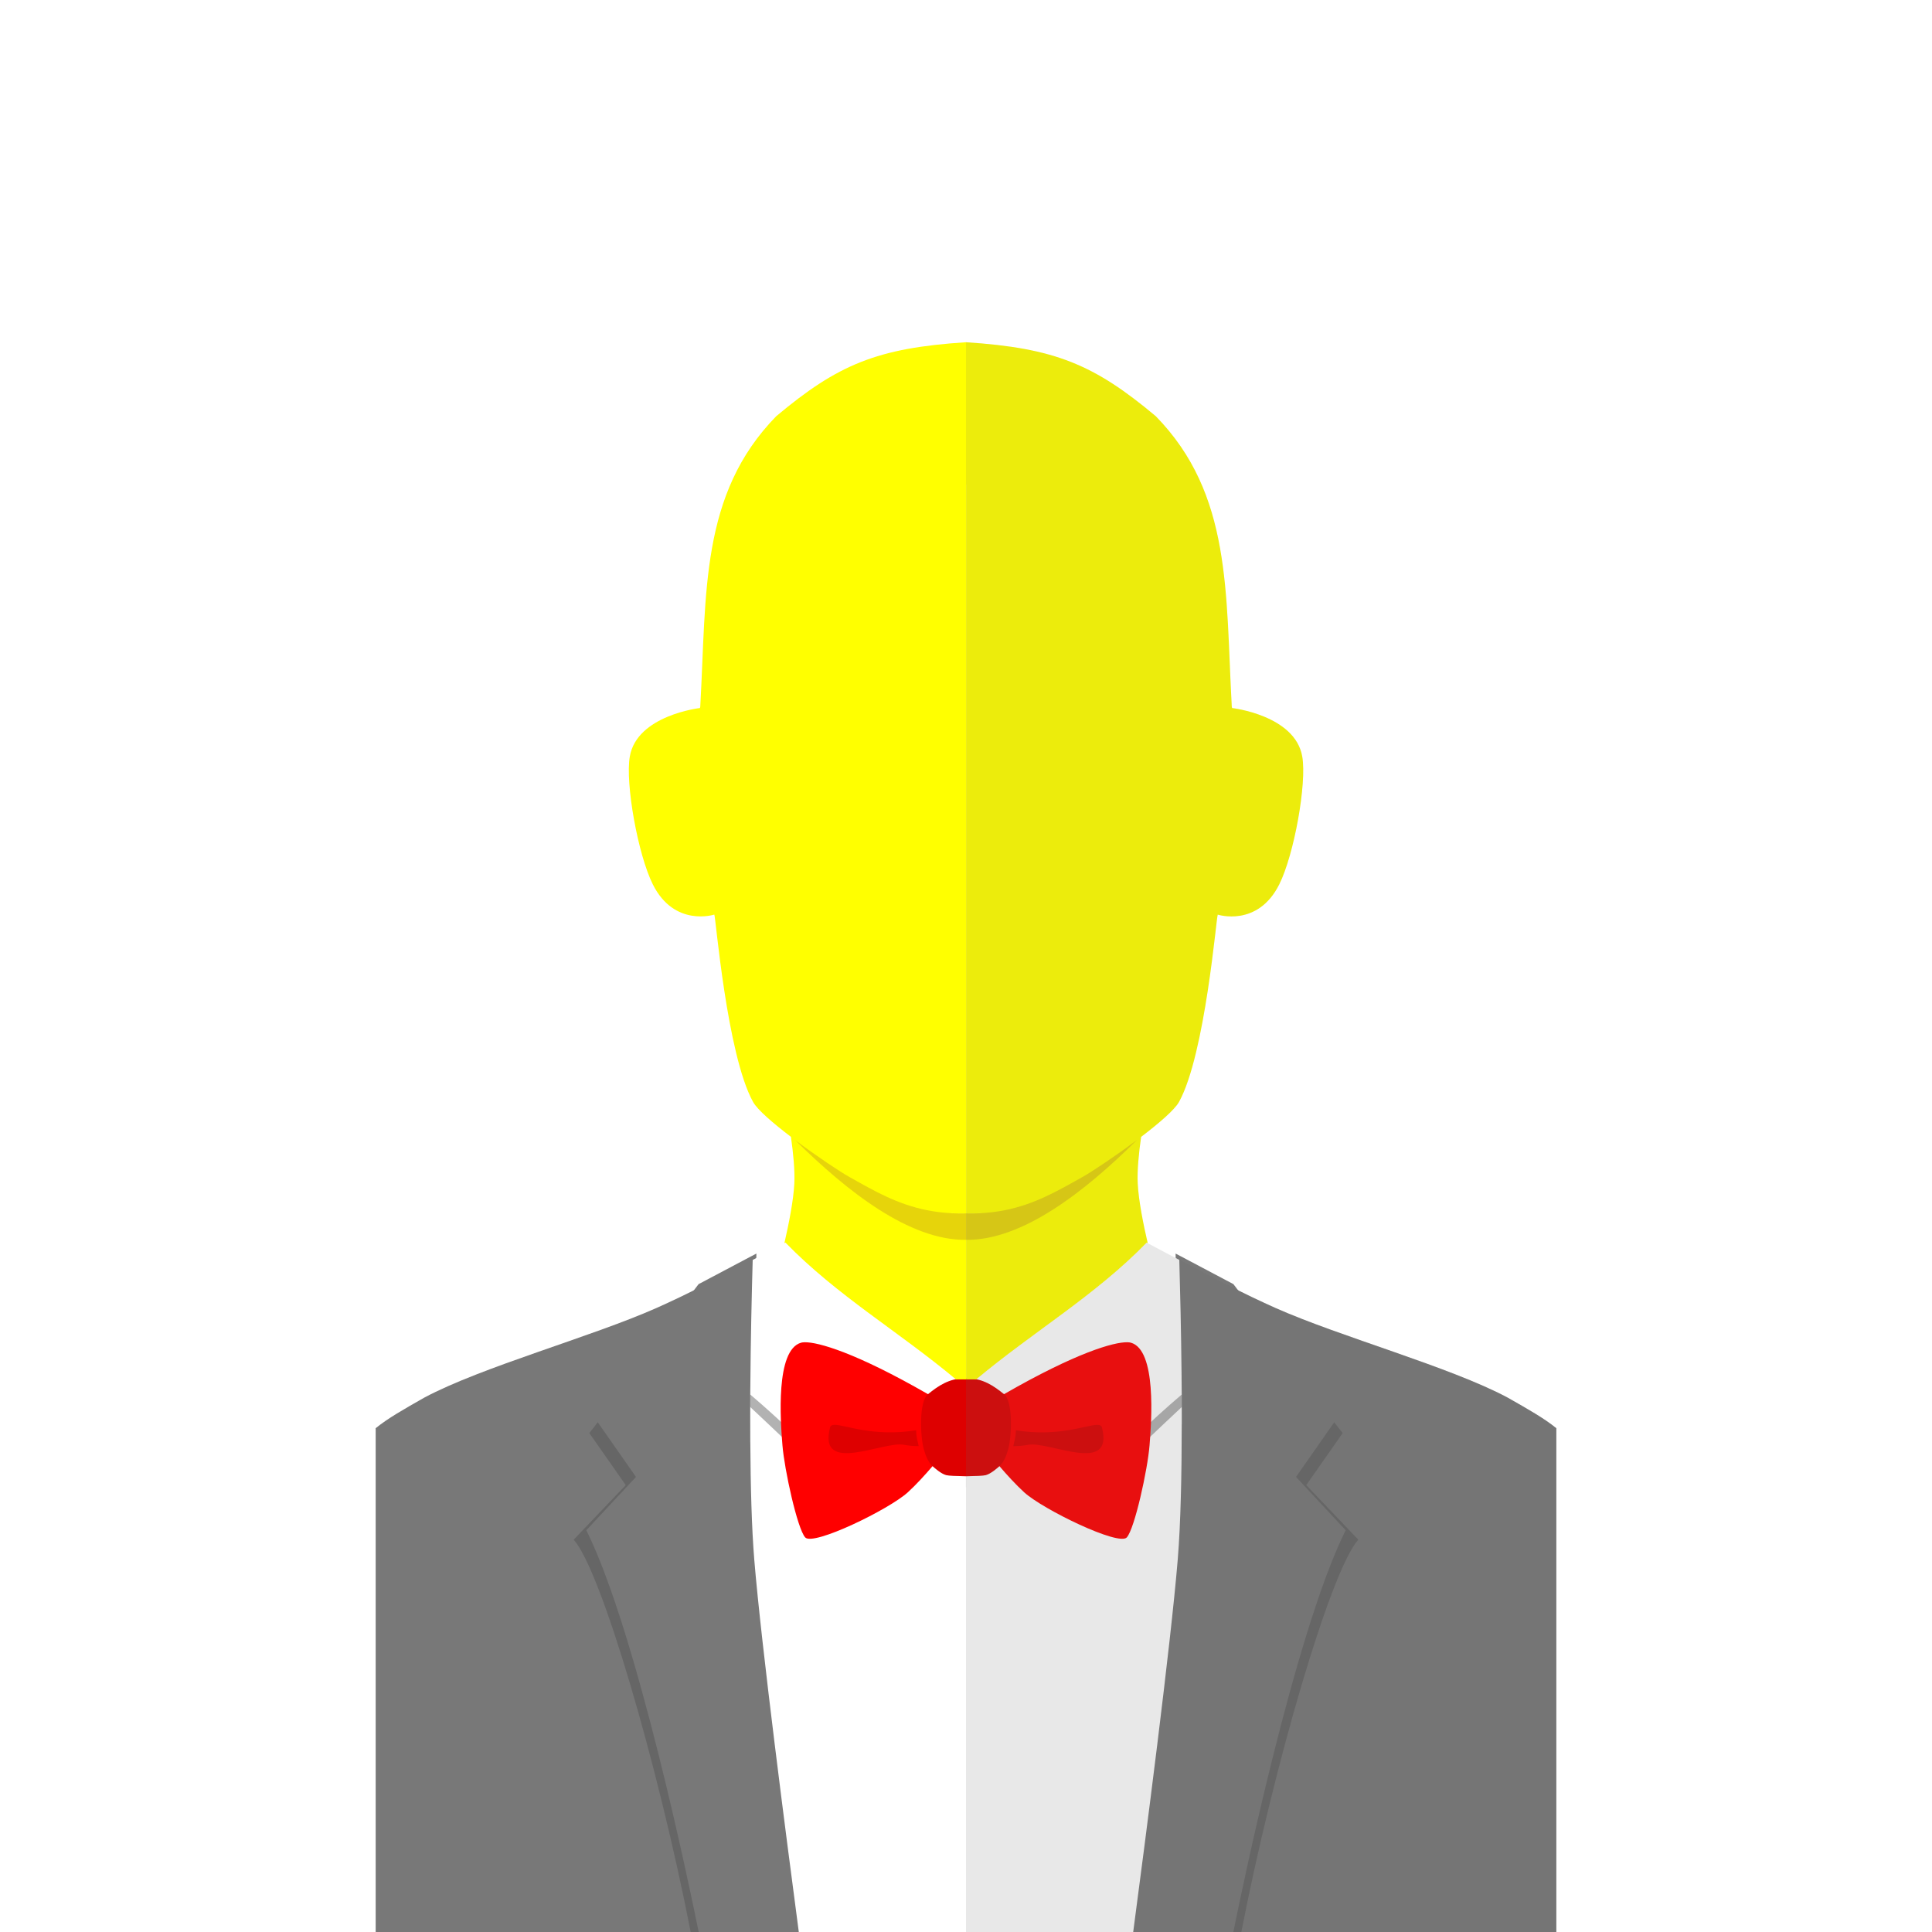
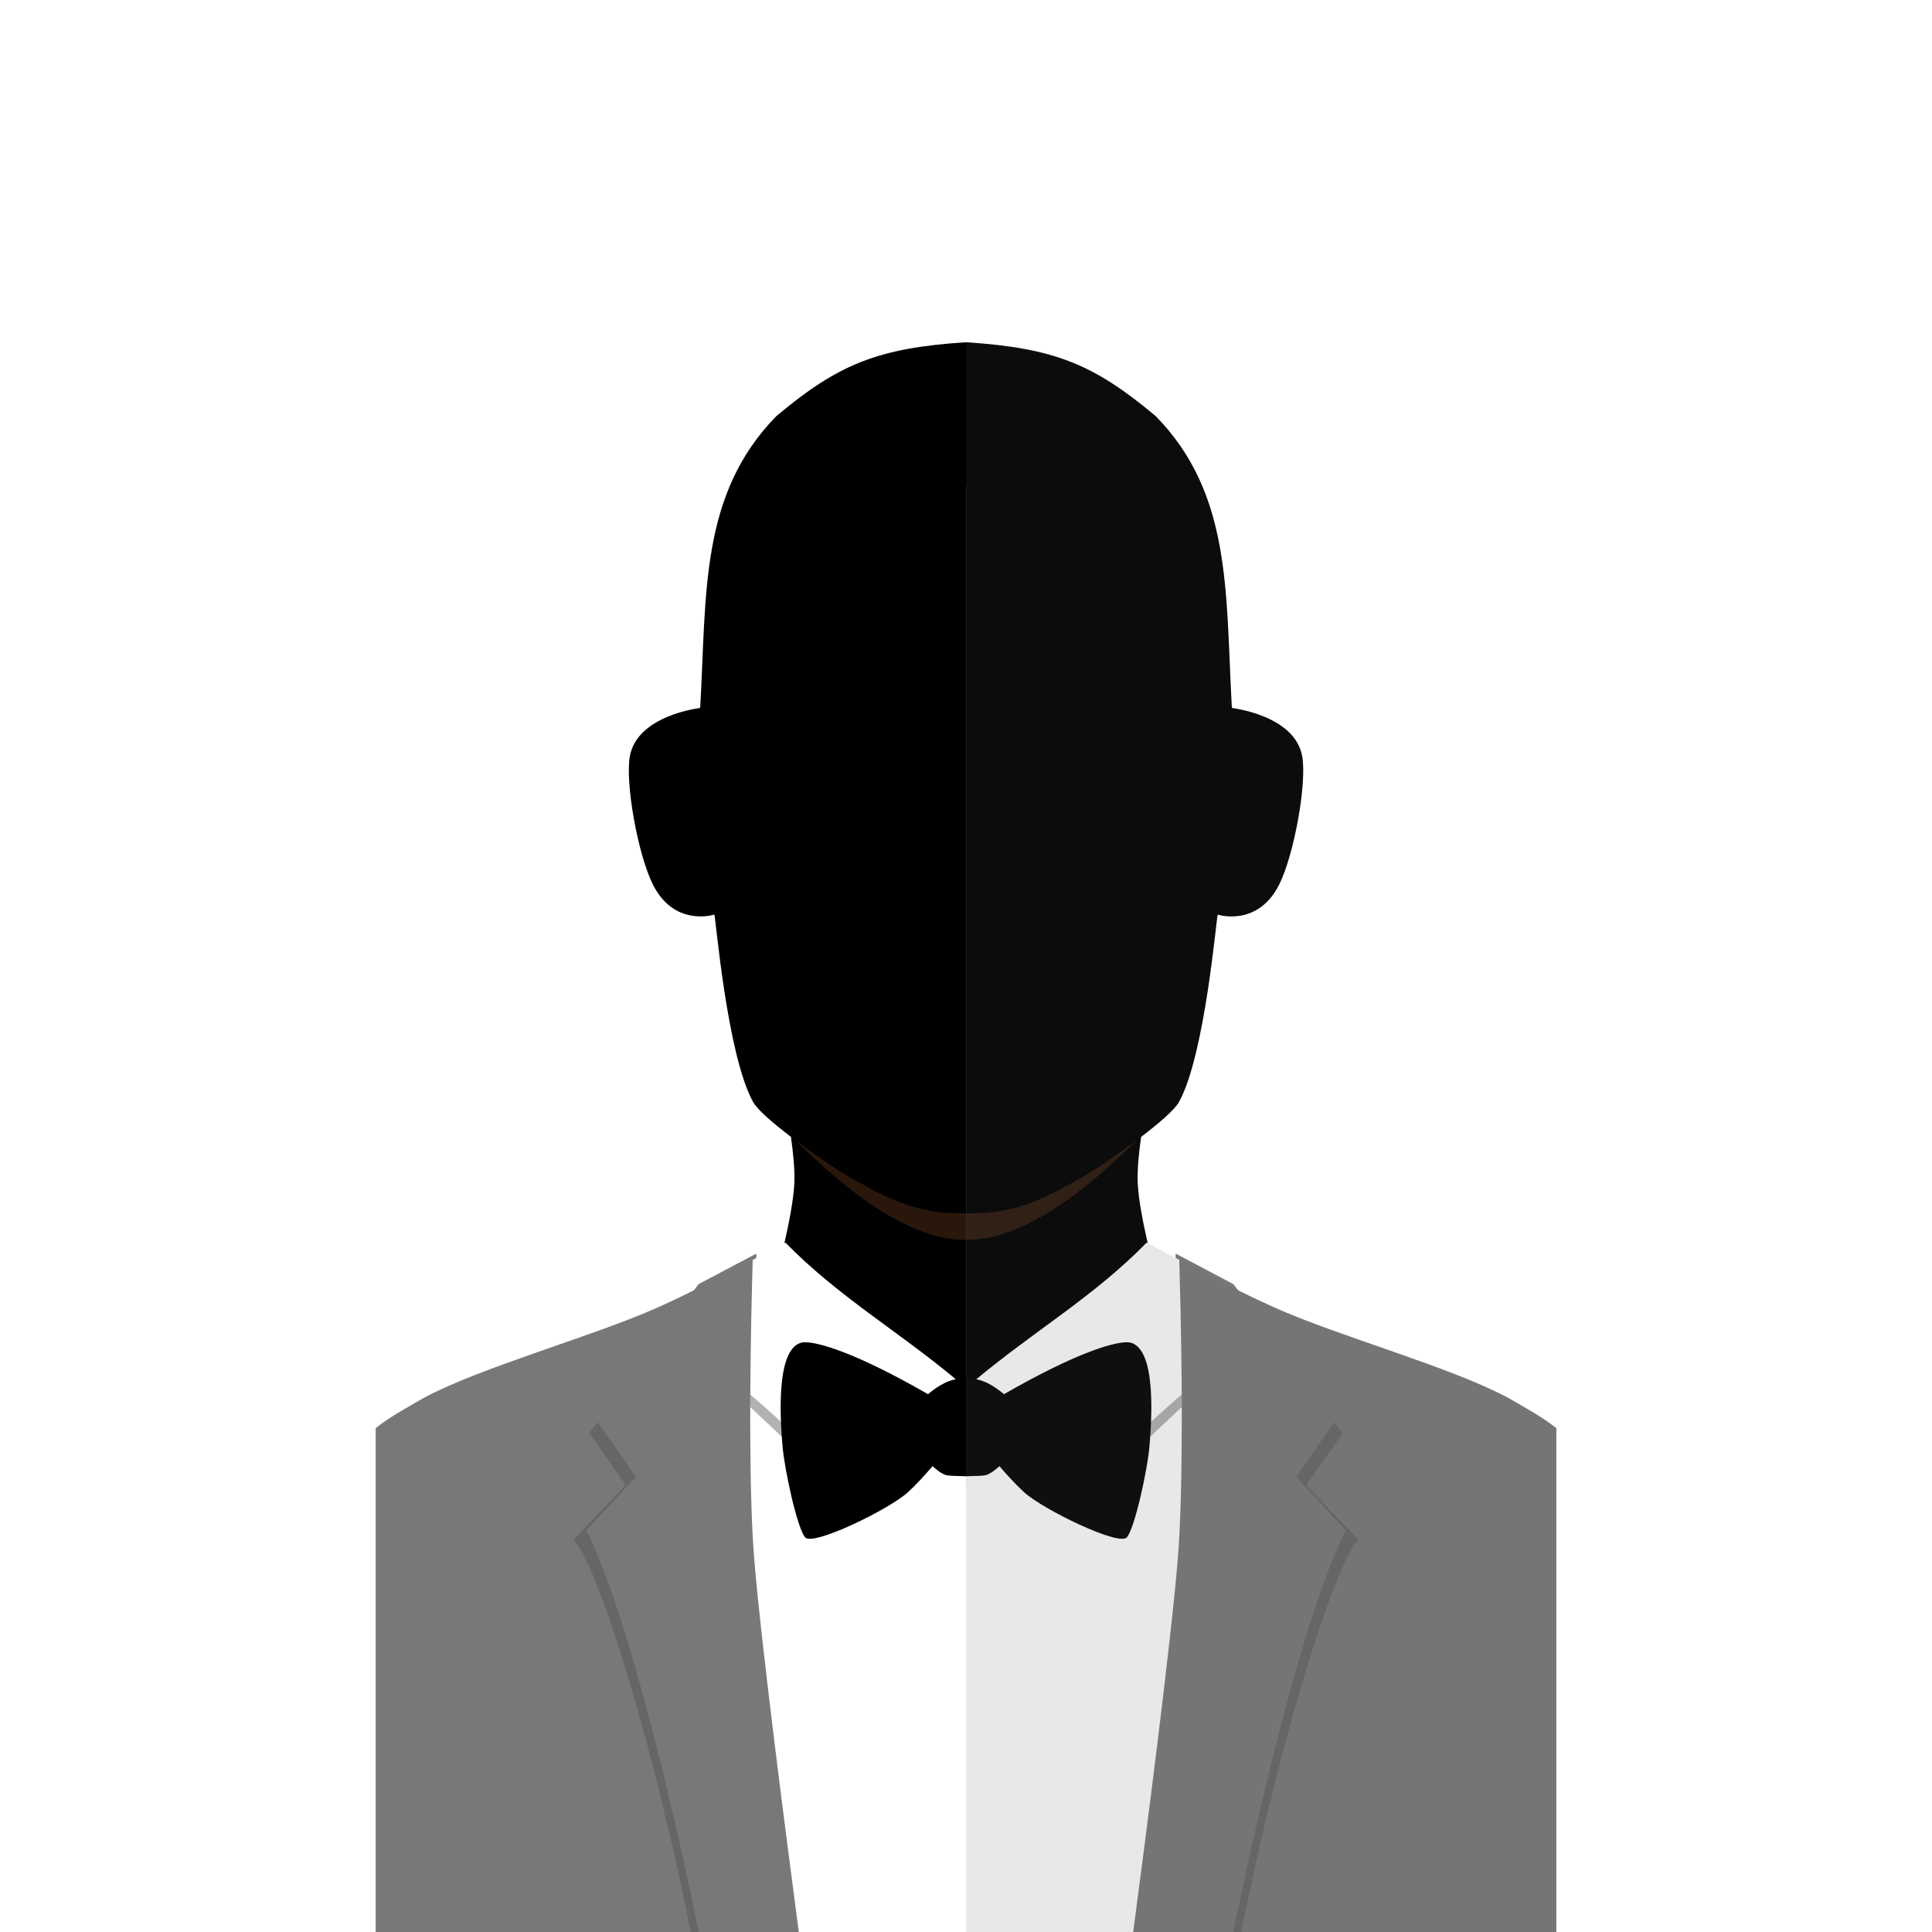
<svg xmlns="http://www.w3.org/2000/svg" height="500px" width="500px" viewBox="0 0 44 72" id="body-svg">
  <defs />
  <g id="Body" style="display: inline;">
    <path id="Suit" d="M 12.275 47.871 C 11.685 48.184 10.975 48.518 10.467 48.744 C 8.058 49.815 3.955 50.94 1.816 52.083 C 1.054 52.516 0.459 52.852 0 53.225 L 0 72 L 12.173 72 C 11.822 70.262 9.874 60.867 8.009 57.051 L 9.871 55.051 L 8.515 52.895 L 12.275 47.871 z M 31.725 47.871 L 35.485 52.895 L 34.129 55.051 L 35.991 57.051 C 34.126 60.867 32.178 70.262 31.826 72 L 44 72 L 44 53.225 C 43.541 52.852 42.946 52.516 42.183 52.083 C 40.045 50.94 35.942 49.815 33.533 48.744 C 33.025 48.518 32.315 48.184 31.725 47.871 z " style="fill: rgb(120, 120, 120); fill-rule: evenodd;" />
    <path id="LapelShadow" d="M 8.362 52.896 L 7.962 53.407 L 9.32 55.347 L 7.38 57.379 C 8.412 58.533 10.529 65.793 11.739 72 L 12.173 72 C 11.822 70.263 9.874 60.868 8.009 57.052 L 9.871 55.052 L 8.362 52.896 z M 35.638 52.896 L 34.129 55.052 L 35.991 57.052 C 34.126 60.868 32.178 70.263 31.826 72 L 32.261 72 C 33.471 65.793 35.588 58.533 36.62 57.379 L 34.68 55.347 L 36.038 53.407 L 35.638 52.896 z " style="fill: rgb(0, 0, 0); fill-rule: evenodd; fill-opacity: 0.15; stop-color: rgb(0, 0, 0); stop-opacity: 1;" />
    <path id="Lapel" d="M 14.189 46.717 L 13.988 46.822 C 13.68 46.986 12.807 47.447 12.061 47.842 L 12.035 47.855 L 8.199 52.892 L 9.701 55.041 L 7.85 57.028 L 7.89 57.109 C 8.812 58.995 9.768 62.299 10.531 65.338 C 11.289 68.357 11.858 71.113 12.038 72 L 15.903 72 L 15.9 71.982 C 15.44 68.508 14.503 61.293 14.242 58.119 C 13.996 55.124 14.103 49.784 14.184 46.943 L 14.189 46.717 z M 29.811 46.717 L 29.816 46.943 C 29.897 49.784 30.004 55.124 29.758 58.119 C 29.497 61.293 28.56 68.508 28.1 71.982 L 28.097 72 L 31.963 72 C 32.143 71.113 32.711 68.357 33.469 65.338 C 34.232 62.299 35.188 58.995 36.109 57.109 L 36.149 57.028 L 34.299 55.041 L 35.801 52.892 L 31.965 47.855 L 31.94 47.842 C 31.193 47.447 30.32 46.986 30.012 46.822 L 29.811 46.717 z " style="color: rgb(0, 0, 0); fill: rgb(120, 120, 120); fill-rule: evenodd; stroke-width: 0.265px;" />
    <path id="Shirt" d="M 15.27 46.309 C 15.202 46.344 14.329 46.807 14.051 46.954 C 14.015 48.217 13.975 49.912 13.962 51.753 L 13.961 51.752 C 13.956 52.414 13.956 53.084 13.96 53.745 L 13.962 53.748 C 13.972 55.374 14.012 56.935 14.11 58.13 C 14.372 61.314 15.309 68.525 15.769 72 L 18.12 72 L 21.999 72 L 21.999 55.421 L 22.001 55.421 L 22.001 72 L 25.88 72 L 28.231 72 C 28.691 68.525 29.628 61.314 29.89 58.13 C 30.002 56.769 30.039 54.934 30.04 53.068 L 30.043 53.064 C 30.043 52.699 30.042 52.333 30.04 51.969 C 30.039 51.95 30.039 51.932 30.039 51.913 C 30.038 51.796 30.037 51.68 30.036 51.564 C 30.036 51.461 30.035 51.357 30.034 51.255 C 30.034 51.23 30.034 51.205 30.033 51.18 L 30.033 51.18 C 30.017 49.562 29.981 48.085 29.949 46.954 C 29.671 46.807 28.798 46.344 28.73 46.309 C 26.791 48.299 24.539 49.6 22.369 51.412 C 22.369 51.412 22.362 51.407 22.362 51.407 L 22.001 51.407 L 22.001 51.674 L 21.999 51.674 L 21.999 51.407 L 21.637 51.407 C 21.638 51.407 21.631 51.412 21.631 51.412 C 19.461 49.6 17.209 48.299 15.27 46.309 z M 14.838 52.743 C 14.988 52.879 15.139 53.018 15.292 53.162 C 15.445 53.306 15.599 53.453 15.755 53.605 C 15.911 53.757 16.068 53.912 16.227 54.072 C 16.385 54.231 16.545 54.395 16.706 54.563 C 16.867 54.73 17.029 54.902 17.193 55.079 C 17.356 55.255 17.52 55.436 17.686 55.621 C 17.52 55.436 17.356 55.255 17.193 55.079 C 17.029 54.902 16.867 54.73 16.706 54.563 C 16.545 54.395 16.385 54.231 16.227 54.072 C 16.068 53.912 15.911 53.757 15.755 53.605 C 15.599 53.453 15.445 53.306 15.292 53.162 C 15.139 53.018 14.988 52.879 14.838 52.743 z M 29.162 52.743 C 29.012 52.879 28.861 53.018 28.708 53.162 C 28.555 53.306 28.401 53.453 28.245 53.605 C 28.089 53.757 27.931 53.912 27.773 54.072 C 27.614 54.231 27.455 54.395 27.294 54.563 C 27.133 54.73 26.97 54.902 26.807 55.079 C 26.644 55.255 26.48 55.436 26.314 55.621 C 26.254 55.532 26.193 55.444 26.132 55.358 C 26.193 55.444 26.254 55.532 26.314 55.621 C 26.48 55.436 26.644 55.255 26.807 55.079 C 26.97 54.902 27.133 54.73 27.294 54.563 C 27.455 54.395 27.614 54.231 27.773 54.072 C 27.931 53.912 28.089 53.757 28.245 53.605 C 28.401 53.453 28.555 53.306 28.708 53.162 C 28.861 53.018 29.012 52.879 29.162 52.743 z M 19.252 53.641 C 19.123 53.783 18.991 53.931 18.86 54.085 C 18.794 54.162 18.728 54.24 18.662 54.32 C 18.596 54.4 18.53 54.481 18.465 54.564 C 18.407 54.636 18.35 54.709 18.293 54.783 C 18.35 54.709 18.407 54.636 18.465 54.564 C 18.53 54.482 18.596 54.4 18.662 54.32 C 18.728 54.241 18.794 54.162 18.86 54.085 C 18.992 53.931 19.123 53.783 19.252 53.641 z M 25.394 54.389 C 25.431 54.434 25.467 54.479 25.503 54.524 C 25.467 54.479 25.431 54.434 25.394 54.389 z M 25.575 54.613 C 25.613 54.661 25.65 54.71 25.688 54.758 C 25.651 54.71 25.613 54.661 25.575 54.613 z M 18.24 54.852 C 18.197 54.907 18.155 54.964 18.113 55.02 C 18.155 54.964 18.197 54.908 18.24 54.852 z M 25.769 54.863 C 25.814 54.923 25.859 54.983 25.904 55.043 C 25.859 54.983 25.814 54.923 25.769 54.863 z M 25.935 55.084 C 25.988 55.157 26.042 55.231 26.095 55.305 C 26.042 55.231 25.988 55.157 25.935 55.084 z M 18.056 55.097 C 18.011 55.158 17.966 55.221 17.921 55.283 C 17.966 55.221 18.011 55.158 18.056 55.097 z " style="fill: rgb(255, 255, 255); fill-rule: evenodd;" />
    <path id="CollarShadow" d="M 30.032 51.18 C 30.034 51.424 30.037 51.664 30.039 51.913 C 30.037 51.668 30.036 51.422 30.033 51.18 L 30.032 51.18 z M 21.999 51.674 L 21.999 55.195 L 21.999 55.421 L 22.001 55.421 L 22.001 55.195 L 22.001 51.674 L 21.999 51.674 z M 13.961 51.752 C 13.956 52.414 13.956 53.084 13.96 53.745 L 13.962 53.748 C 13.96 53.313 13.959 52.874 13.96 52.436 C 14.382 52.831 17.292 55.566 17.678 56.024 L 17.697 56.046 C 17.757 56.006 17.82 55.927 17.916 55.831 C 18.159 55.588 19.068 54.471 19.436 53.945 L 20.193 55.195 L 19.252 53.641 C 18.734 54.209 18.191 54.873 17.686 55.621 C 16.363 54.141 15.103 52.943 13.96 51.969 C 13.961 51.895 13.962 51.826 13.962 51.753 L 13.961 51.752 z M 30.04 51.969 C 28.897 52.943 27.637 54.141 26.314 55.621 C 25.807 54.871 25.265 54.208 24.748 53.641 L 24.564 53.945 C 24.932 54.471 25.841 55.588 26.084 55.831 C 26.18 55.927 26.243 56.006 26.303 56.046 L 26.322 56.024 C 26.708 55.566 29.618 52.831 30.04 52.436 C 30.04 52.646 30.04 52.857 30.04 53.068 L 30.043 53.064 C 30.043 52.699 30.042 52.333 30.04 51.969 z " style="fill: rgb(0, 0, 0); fill-rule: evenodd; fill-opacity: 0.304; stop-color: rgb(0, 0, 0); stop-opacity: 1;" />
-     <g id="Tie" style="display: none;">
-       <path id="Tie" d="M 20.389,55.195 18.12,72 h 3.879 V 55.195 Z m 1.611,0 V 72 h 3.879 L 23.61,55.195 Z" style="fill: rgb(255, 0, 0); fill-rule: evenodd;" />
-       <path id="TieKnot" d="m 21.637,51.407 c 0.023,-0.007 -1.103,0.811 -2.391,2.226 l 0.946,1.562 h 1.806 v -3.788 z m 0.363,0 v 3.788 h 1.806 l 0.946,-1.562 c -1.288,-1.415 -2.413,-2.233 -2.391,-2.226 z" style="fill: rgb(255, 0, 0); fill-rule: evenodd;" />
+     <g id="TieGroup" style="display: none;">
+       <path id="Tie" d="M 20.389,55.195 18.12,72 h 3.879 V 55.195 Z m 1.611,0 V 72 h 3.879 L 23.61,55.195 Z" style="fill-rule: evenodd;" />
+       <path id="TieKnot" d="m 21.637,51.407 c 0.023,-0.007 -1.103,0.811 -2.391,2.226 l 0.946,1.562 h 1.806 v -3.788 z m 0.363,0 v 3.788 h 1.806 l 0.946,-1.562 c -1.288,-1.415 -2.413,-2.233 -2.391,-2.226 z" style="fill-rule: evenodd;" />
      <path id="TieTint" d="M 20.389,55.195 18.12,72 h 3.879 V 55.195 Z m 1.611,0 V 72 h 3.879 L 23.61,55.195 Z" style="fill: rgb(0, 0, 0); fill-opacity: 0.15; fill-rule: evenodd; stop-color: rgb(0, 0, 0);" />
    </g>
-     <g id="Bowtie" style="display: inline;">
-       <path d="m 15.995,50.022 c -0.056,6.37e-4 -0.101,0.006 -0.136,0.015 -0.968,0.265 -0.773,2.923 -0.699,3.83 0.074,0.907 0.552,3.091 0.846,3.427 0.294,0.336 3.127,-1.042 3.826,-1.68 0.319,-0.292 0.653,-0.66 0.922,-0.975 3.6e-4,3.26e-4 7.05e-4,7.4e-4 0.001,10e-4 0.058,0.053 0.315,0.286 0.513,0.335 0.085,0.021 0.357,0.034 0.732,0.04 0.375,-0.006 0.647,-0.018 0.732,-0.04 0.198,-0.05 0.455,-0.283 0.513,-0.335 3.28e-4,-2.93e-4 6.73e-4,-7.07e-4 0.001,-10e-4 0.269,0.315 0.603,0.683 0.922,0.975 0.699,0.638 3.531,2.016 3.826,1.68 0.294,-0.336 0.773,-2.52 0.846,-3.427 0.074,-0.907 0.268,-3.565 -0.699,-3.83 -0.034,-0.009 -0.079,-0.015 -0.136,-0.015 -0.499,-0.006 -1.883,0.379 -4.589,1.935 -0.375,-0.302 -0.782,-0.596 -1.416,-0.596 -0.634,0 -1.041,0.294 -1.416,0.596 -2.706,-1.556 -4.09,-1.94 -4.589,-1.935 z" id="Bowtie" style="fill: rgb(255, 0, 0); fill-rule: evenodd;" />
+     <g id="BowTieGroup" style="display: inline;">
+       <path d="m 15.995,50.022 c -0.056,6.37e-4 -0.101,0.006 -0.136,0.015 -0.968,0.265 -0.773,2.923 -0.699,3.83 0.074,0.907 0.552,3.091 0.846,3.427 0.294,0.336 3.127,-1.042 3.826,-1.68 0.319,-0.292 0.653,-0.66 0.922,-0.975 3.6e-4,3.26e-4 7.05e-4,7.4e-4 0.001,10e-4 0.058,0.053 0.315,0.286 0.513,0.335 0.085,0.021 0.357,0.034 0.732,0.04 0.375,-0.006 0.647,-0.018 0.732,-0.04 0.198,-0.05 0.455,-0.283 0.513,-0.335 3.28e-4,-2.93e-4 6.73e-4,-7.07e-4 0.001,-10e-4 0.269,0.315 0.603,0.683 0.922,0.975 0.699,0.638 3.531,2.016 3.826,1.68 0.294,-0.336 0.773,-2.52 0.846,-3.427 0.074,-0.907 0.268,-3.565 -0.699,-3.83 -0.034,-0.009 -0.079,-0.015 -0.136,-0.015 -0.499,-0.006 -1.883,0.379 -4.589,1.935 -0.375,-0.302 -0.782,-0.596 -1.416,-0.596 -0.634,0 -1.041,0.294 -1.416,0.596 -2.706,-1.556 -4.09,-1.94 -4.589,-1.935 z" id="Bowtie" style="fill-rule: evenodd;" />
      <path d="m 20.579,51.961 c -0.336,0.269 -0.285,1.579 -0.151,2.049 0.068,0.239 0.16,0.48 0.327,0.631 0.058,0.053 0.315,0.286 0.513,0.335 0.085,0.021 0.357,0.034 0.732,0.04 0.375,-0.006 0.647,-0.018 0.732,-0.04 0.198,-0.05 0.455,-0.283 0.513,-0.335 0.167,-0.151 0.259,-0.392 0.327,-0.631 0.134,-0.47 0.185,-1.781 -0.151,-2.049 -0.377,-0.303 -0.784,-0.6 -1.421,-0.6 -0.637,0 -1.044,0.296 -1.421,0.6 z m -3.483,1.139 c -0.09,0.002 -0.145,0.029 -0.162,0.096 -0.46,1.789 1.983,0.496 2.755,0.647 0.178,0.035 0.365,0.049 0.548,0.05 -0.041,-0.212 -0.092,-0.309 -0.095,-0.592 -1.598,0.261 -2.656,-0.209 -3.046,-0.202 z m 9.785,0 c -0.408,0.01 -1.456,0.458 -3.023,0.202 -0.003,0.282 -0.054,0.38 -0.095,0.592 0.183,-0.002 0.371,-0.015 0.548,-0.05 0.773,-0.151 3.215,1.142 2.755,-0.647 -0.019,-0.073 -0.082,-0.099 -0.186,-0.096 z" id="BowtieShadow" style="fill: rgb(0, 0, 0); fill-opacity: 0.13; fill-rule: evenodd;" />
    </g>
-     <path id="Head" d="m 22,12.754 c -3.311,0.214 -4.781,0.835 -7.072,2.757 -2.841,2.911 -2.594,6.565 -2.831,10.823 -10e-4,0.004 -0.013,0.052 -0.013,0.052 0,0 -2.345,0.267 -2.613,1.807 -0.174,0.998 0.301,3.652 0.858,4.766 0.804,1.607 2.291,1.125 2.291,1.125 0.048,0.028 0.463,5.204 1.444,6.981 0.161,0.293 0.749,0.797 1.412,1.302 0.086,0.602 0.15,1.25 0.126,1.741 -0.031,0.626 -0.206,1.506 -0.37,2.221 0.004,-0.002 0.037,-0.02 0.039,-0.021 1.94,1.99 4.191,3.291 6.362,5.104 0.004,-0.004 0.007,-0.006 0.006,-0.006 h 0.362 v -6.188 c -0.118,0.003 -0.232,0.003 -0.345,5.17e-4 0.112,0.003 0.227,0.003 0.345,-5.17e-4 v -27.168 c 3.6e-4,-2e-5 7.14e-4,2.2e-5 10e-4,0 3.2e-4,2.2e-5 6.73e-4,-2e-5 0.001,0 v 27.168 c 0.118,0.003 0.232,0.003 0.345,5.17e-4 -0.112,0.003 -0.227,0.003 -0.345,-5.17e-4 v 6.188 h 0.362 c -0.001,-3e-4 0.001,0.002 0.006,0.006 2.171,-1.812 4.422,-3.113 6.362,-5.104 0.002,0.001 0.035,0.019 0.039,0.021 C 28.606,45.615 28.431,44.735 28.4,44.109 c -0.025,-0.492 0.04,-1.139 0.126,-1.741 0.662,-0.504 1.25,-1.009 1.412,-1.302 0.981,-1.778 1.396,-6.953 1.444,-6.981 0,0 1.487,0.482 2.291,-1.125 0.557,-1.114 1.032,-3.768 0.858,-4.766 -0.268,-1.54 -2.613,-1.807 -2.613,-1.807 0,0 -0.012,-0.047 -0.013,-0.052 -0.237,-4.258 0.01,-7.912 -2.831,-10.823 -2.292,-1.922 -3.761,-2.543 -7.072,-2.757 z m -6.464,29.66 c 0.069,0.052 0.139,0.105 0.209,0.157 -0.07,-0.052 -0.14,-0.104 -0.209,-0.157 z m 0.265,0.198 c 0.167,0.123 0.334,0.242 0.498,0.358 -0.164,-0.116 -0.331,-0.235 -0.498,-0.358 z m 12.397,0 c -0.171,0.126 -0.341,0.248 -0.508,0.366 0.167,-0.118 0.338,-0.24 0.508,-0.366 z m -0.585,0.42 c -0.155,0.108 -0.303,0.21 -0.443,0.305 0.141,-0.095 0.289,-0.196 0.443,-0.305 z m -11.213,0.01 c 0.156,0.109 0.307,0.213 0.449,0.308 -0.142,-0.096 -0.292,-0.198 -0.449,-0.308 z m 0.535,0.366 c 0.147,0.098 0.285,0.188 0.402,0.262 -0.117,-0.074 -0.253,-0.163 -0.402,-0.262 z m 10.112,0.011 c -0.146,0.097 -0.278,0.183 -0.394,0.256 0.113,-0.072 0.251,-0.161 0.394,-0.256 z m -9.654,0.286 c 0.046,0.029 0.092,0.058 0.131,0.081 0.053,0.032 0.098,0.059 0.136,0.08 -0.038,-0.021 -0.084,-0.048 -0.136,-0.08 -0.039,-0.023 -0.086,-0.053 -0.131,-0.081 z m 9.076,0.084 c -0.05,0.03 -0.095,0.056 -0.131,0.076 0.036,-0.02 0.081,-0.046 0.131,-0.076 z M 18.13,44.126 c 0.128,0.071 0.258,0.141 0.389,0.21 -0.131,-0.069 -0.26,-0.139 -0.389,-0.21 z m 7.74,0 c -0.128,0.071 -0.257,0.141 -0.389,0.21 0.131,-0.069 0.261,-0.139 0.389,-0.21 z m -4.775,1.056 c 0.042,0.004 0.084,0.009 0.127,0.013 -0.043,-0.004 -0.085,-0.008 -0.127,-0.013 z m 1.81,0 c -0.042,0.005 -0.084,0.009 -0.127,0.013 0.043,-0.004 0.085,-0.008 0.127,-0.013 z m -1.572,0.022 c 0.097,0.007 0.196,0.012 0.298,0.015 -0.052,-0.001 -0.103,-0.003 -0.154,-0.006 -0.003,-1.57e-4 -0.006,-3.56e-4 -0.009,-5.17e-4 -0.045,-0.002 -0.09,-0.005 -0.134,-0.009 z m 1.334,0 c -0.044,0.003 -0.089,0.006 -0.134,0.009 -0.003,1.61e-4 -0.006,3.6e-4 -0.009,5.17e-4 -0.05,0.003 -0.101,0.004 -0.153,0.006 0.101,-0.003 0.199,-0.008 0.296,-0.015 z" style="fill: rgb(255, 255, 0); fill-rule: evenodd;" />
+     <path id="Head" d="m 22,12.754 c -3.311,0.214 -4.781,0.835 -7.072,2.757 -2.841,2.911 -2.594,6.565 -2.831,10.823 -10e-4,0.004 -0.013,0.052 -0.013,0.052 0,0 -2.345,0.267 -2.613,1.807 -0.174,0.998 0.301,3.652 0.858,4.766 0.804,1.607 2.291,1.125 2.291,1.125 0.048,0.028 0.463,5.204 1.444,6.981 0.161,0.293 0.749,0.797 1.412,1.302 0.086,0.602 0.15,1.25 0.126,1.741 -0.031,0.626 -0.206,1.506 -0.37,2.221 0.004,-0.002 0.037,-0.02 0.039,-0.021 1.94,1.99 4.191,3.291 6.362,5.104 0.004,-0.004 0.007,-0.006 0.006,-0.006 h 0.362 v -6.188 c -0.118,0.003 -0.232,0.003 -0.345,5.17e-4 0.112,0.003 0.227,0.003 0.345,-5.17e-4 v -27.168 c 3.6e-4,-2e-5 7.14e-4,2.2e-5 10e-4,0 3.2e-4,2.2e-5 6.73e-4,-2e-5 0.001,0 v 27.168 c 0.118,0.003 0.232,0.003 0.345,5.17e-4 -0.112,0.003 -0.227,0.003 -0.345,-5.17e-4 v 6.188 h 0.362 c -0.001,-3e-4 0.001,0.002 0.006,0.006 2.171,-1.812 4.422,-3.113 6.362,-5.104 0.002,0.001 0.035,0.019 0.039,0.021 C 28.606,45.615 28.431,44.735 28.4,44.109 c -0.025,-0.492 0.04,-1.139 0.126,-1.741 0.662,-0.504 1.25,-1.009 1.412,-1.302 0.981,-1.778 1.396,-6.953 1.444,-6.981 0,0 1.487,0.482 2.291,-1.125 0.557,-1.114 1.032,-3.768 0.858,-4.766 -0.268,-1.54 -2.613,-1.807 -2.613,-1.807 0,0 -0.012,-0.047 -0.013,-0.052 -0.237,-4.258 0.01,-7.912 -2.831,-10.823 -2.292,-1.922 -3.761,-2.543 -7.072,-2.757 z m -6.464,29.66 c 0.069,0.052 0.139,0.105 0.209,0.157 -0.07,-0.052 -0.14,-0.104 -0.209,-0.157 z m 0.265,0.198 c 0.167,0.123 0.334,0.242 0.498,0.358 -0.164,-0.116 -0.331,-0.235 -0.498,-0.358 z m 12.397,0 c -0.171,0.126 -0.341,0.248 -0.508,0.366 0.167,-0.118 0.338,-0.24 0.508,-0.366 z m -0.585,0.42 c -0.155,0.108 -0.303,0.21 -0.443,0.305 0.141,-0.095 0.289,-0.196 0.443,-0.305 z m -11.213,0.01 c 0.156,0.109 0.307,0.213 0.449,0.308 -0.142,-0.096 -0.292,-0.198 -0.449,-0.308 z m 0.535,0.366 c 0.147,0.098 0.285,0.188 0.402,0.262 -0.117,-0.074 -0.253,-0.163 -0.402,-0.262 z m 10.112,0.011 c -0.146,0.097 -0.278,0.183 -0.394,0.256 0.113,-0.072 0.251,-0.161 0.394,-0.256 z m -9.654,0.286 c 0.046,0.029 0.092,0.058 0.131,0.081 0.053,0.032 0.098,0.059 0.136,0.08 -0.038,-0.021 -0.084,-0.048 -0.136,-0.08 -0.039,-0.023 -0.086,-0.053 -0.131,-0.081 z m 9.076,0.084 c -0.05,0.03 -0.095,0.056 -0.131,0.076 0.036,-0.02 0.081,-0.046 0.131,-0.076 z M 18.13,44.126 c 0.128,0.071 0.258,0.141 0.389,0.21 -0.131,-0.069 -0.26,-0.139 -0.389,-0.21 z m 7.74,0 c -0.128,0.071 -0.257,0.141 -0.389,0.21 0.131,-0.069 0.261,-0.139 0.389,-0.21 z m -4.775,1.056 c 0.042,0.004 0.084,0.009 0.127,0.013 -0.043,-0.004 -0.085,-0.008 -0.127,-0.013 z m 1.81,0 c -0.042,0.005 -0.084,0.009 -0.127,0.013 0.043,-0.004 0.085,-0.008 0.127,-0.013 z m -1.572,0.022 c 0.097,0.007 0.196,0.012 0.298,0.015 -0.052,-0.001 -0.103,-0.003 -0.154,-0.006 -0.003,-1.57e-4 -0.006,-3.56e-4 -0.009,-5.17e-4 -0.045,-0.002 -0.09,-0.005 -0.134,-0.009 z m 1.334,0 c -0.044,0.003 -0.089,0.006 -0.134,0.009 -0.003,1.61e-4 -0.006,3.6e-4 -0.009,5.17e-4 -0.05,0.003 -0.101,0.004 -0.153,0.006 0.101,-0.003 0.199,-0.008 0.296,-0.015 z" style=" fill-rule: evenodd;" />
    <path id="NeckShadow" d="m 15.625,42.48 c 1.954,1.935 4.277,3.751 6.375,3.725 2.099,0.026 4.422,-1.79 6.375,-3.725 -0.818,0.613 -1.706,1.201 -2.032,1.382 -0.001,7e-4 -0.003,0.002 -0.004,0.003 h -5.17e-4 c -0.175,0.097 -0.35,0.196 -0.528,0.294 -0.059,0.033 -0.119,0.065 -0.178,0.097 -0.866,0.468 -1.805,0.892 -3.1,0.957 -3.2e-4,1.8e-5 -6.93e-4,-1.7e-5 -0.001,0 -10e-4,4.3e-5 -0.002,-4.2e-5 -0.003,0 -0.002,1.28e-4 -0.005,4.04e-4 -0.007,5.17e-4 -0.048,0.002 -0.097,0.004 -0.146,0.006 -0.018,4.6e-4 -0.037,6.82e-4 -0.055,10e-4 -0.031,5.63e-4 -0.063,8.64e-4 -0.095,0.001 -0.027,1.52e-4 -0.054,1.52e-4 -0.081,0 -0.048,-3e-4 -0.097,-7.67e-4 -0.146,-0.002 h -5.16e-4 -5.17e-4 c -0.049,0.001 -0.098,0.002 -0.146,0.002 -0.027,1.52e-4 -0.054,1.52e-4 -0.081,0 -0.032,-1.69e-4 -0.063,-4.7e-4 -0.095,-0.001 -0.018,-3.52e-4 -0.037,-5.74e-4 -0.055,-10e-4 -0.049,-0.001 -0.098,-0.003 -0.146,-0.006 -0.002,-1.13e-4 -0.005,-3.89e-4 -0.007,-5.17e-4 -8.5e-4,-4.2e-5 -0.002,4.3e-5 -0.003,0 -3.4e-4,-1.7e-5 -7.13e-4,1.8e-5 -0.001,0 -1.295,-0.065 -2.234,-0.489 -3.1,-0.957 -0.06,-0.032 -0.119,-0.065 -0.178,-0.097 -0.177,-0.098 -0.352,-0.197 -0.528,-0.294 h -5.17e-4 c -9.99e-4,-6.7e-4 -0.003,-0.002 -0.004,-0.003 -0.326,-0.181 -1.214,-0.77 -2.032,-1.382 z" style="fill: rgb(160, 90, 44); fill-opacity: 0.261; fill-rule: evenodd; stop-color: rgb(0, 0, 0);" />
    <path d="m 28.729,46.309 c 0.068,0.036 0.941,0.498 1.219,0.645 0.005,0.186 0.011,0.402 0.016,0.606 -0.005,-0.208 -0.011,-0.433 -0.016,-0.621 0.285,0.151 1.08,0.571 1.784,0.944 l -0.008,-0.011 c 0.59,0.312 1.3,0.646 1.808,0.872 2.409,1.071 6.512,2.197 8.651,3.339 0.762,0.433 1.357,0.77 1.816,1.142 V 72 H 32.26 v 5.16e-4 H 31.826 28.23 V 72 H 25.879 22 v -16.805 -3.788 h 0.362 c -0.001,-3.39e-4 0.001,0.002 0.006,0.006 2.171,-1.812 4.422,-3.113 6.362,-5.104 z" id="RightTint" style="fill: rgb(102, 102, 102); fill-opacity: 0.15; fill-rule: evenodd;" />
    <path d="m 22,12.754 v 5.297 c 3.6e-4,2e-5 7.06e-4,-2.1e-5 10e-4,0 v 27.168 h -5.17e-4 -5.16e-4 v 0.986 c 2.76e-4,4e-6 7.23e-4,-5e-6 0.001,0 v 5.202 h 0.362 c -0.001,-3e-4 0.001,0.002 0.006,0.006 2.171,-1.812 4.422,-3.113 6.362,-5.104 0.002,0.001 0.035,0.019 0.039,0.021 -0.164,-0.715 -0.339,-1.594 -0.37,-2.221 -0.025,-0.492 0.04,-1.139 0.126,-1.741 0.662,-0.504 1.25,-1.009 1.412,-1.302 0.981,-1.778 1.396,-6.953 1.444,-6.981 0,0 1.487,0.482 2.291,-1.125 0.557,-1.114 1.032,-3.768 0.858,-4.766 C 34.263,26.653 31.917,26.386 31.917,26.386 c 0,0 -0.012,-0.047 -0.013,-0.051 -0.237,-4.258 0.01,-7.913 -2.831,-10.824 -2.292,-1.922 -3.761,-2.543 -7.072,-2.757 z" id="HeadTint" style="fill: rgb(102, 102, 102); fill-opacity: 0.123; fill-rule: evenodd;" />
  </g>
</svg>
